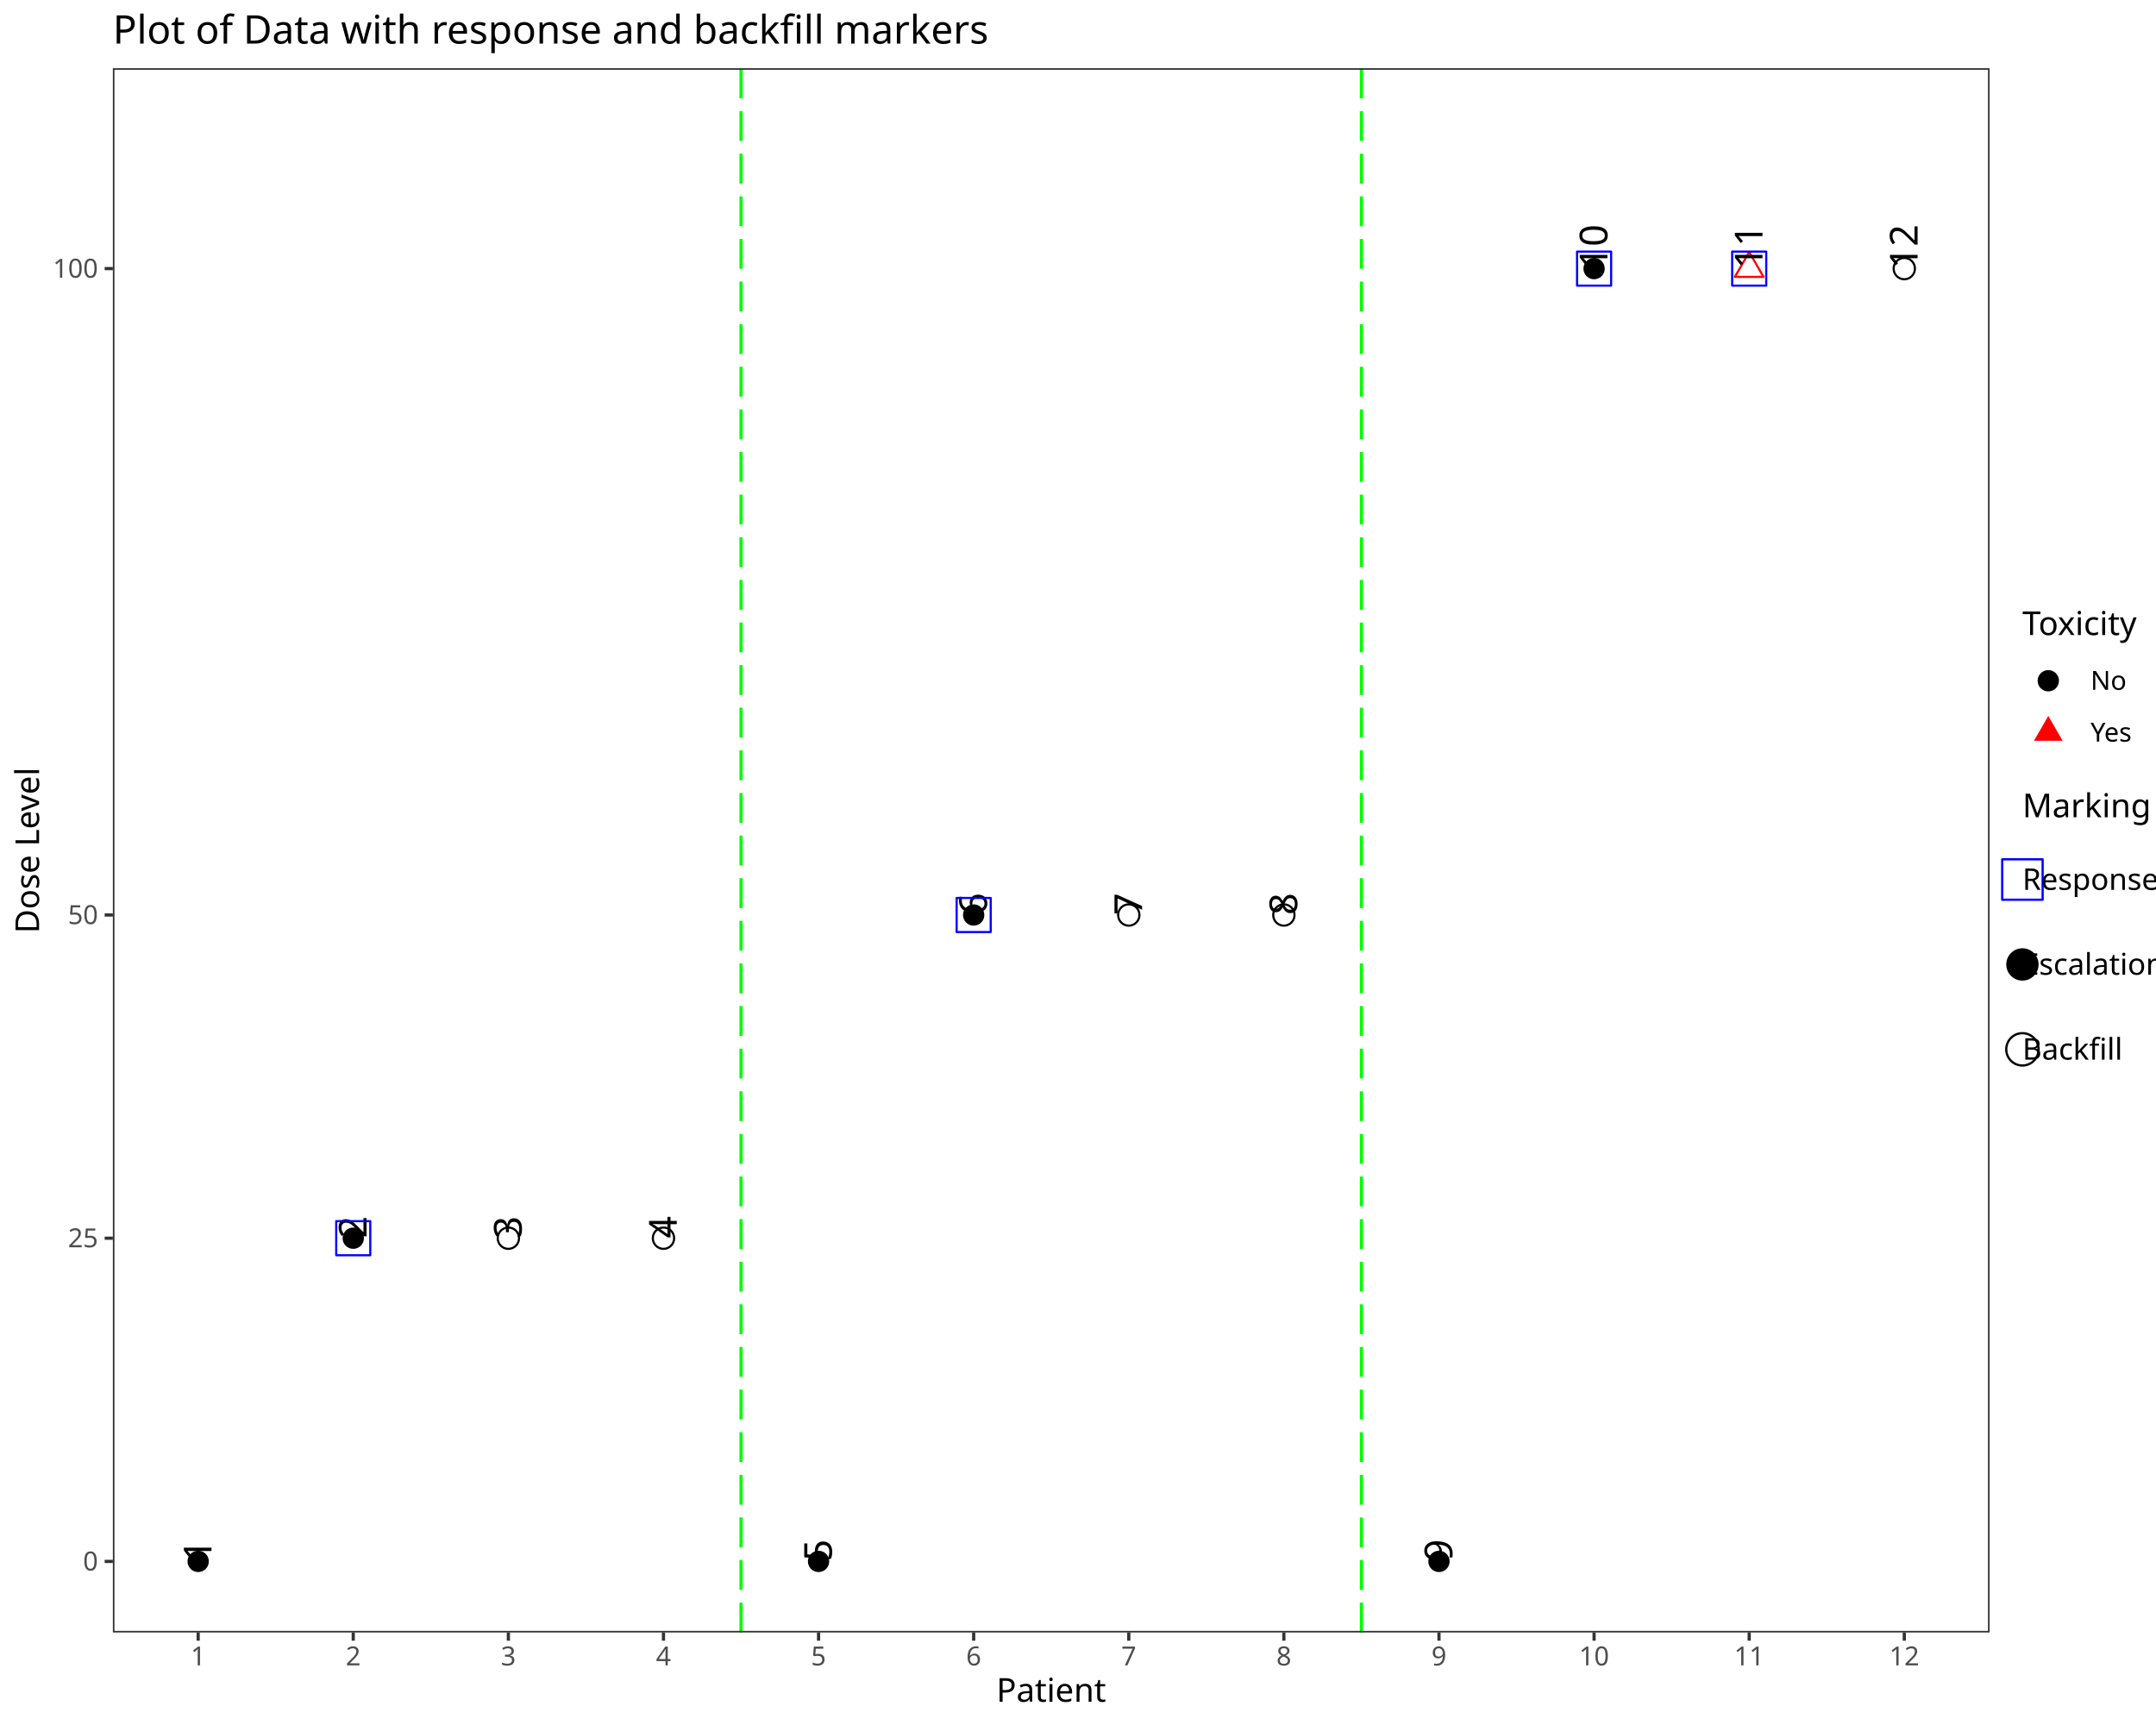
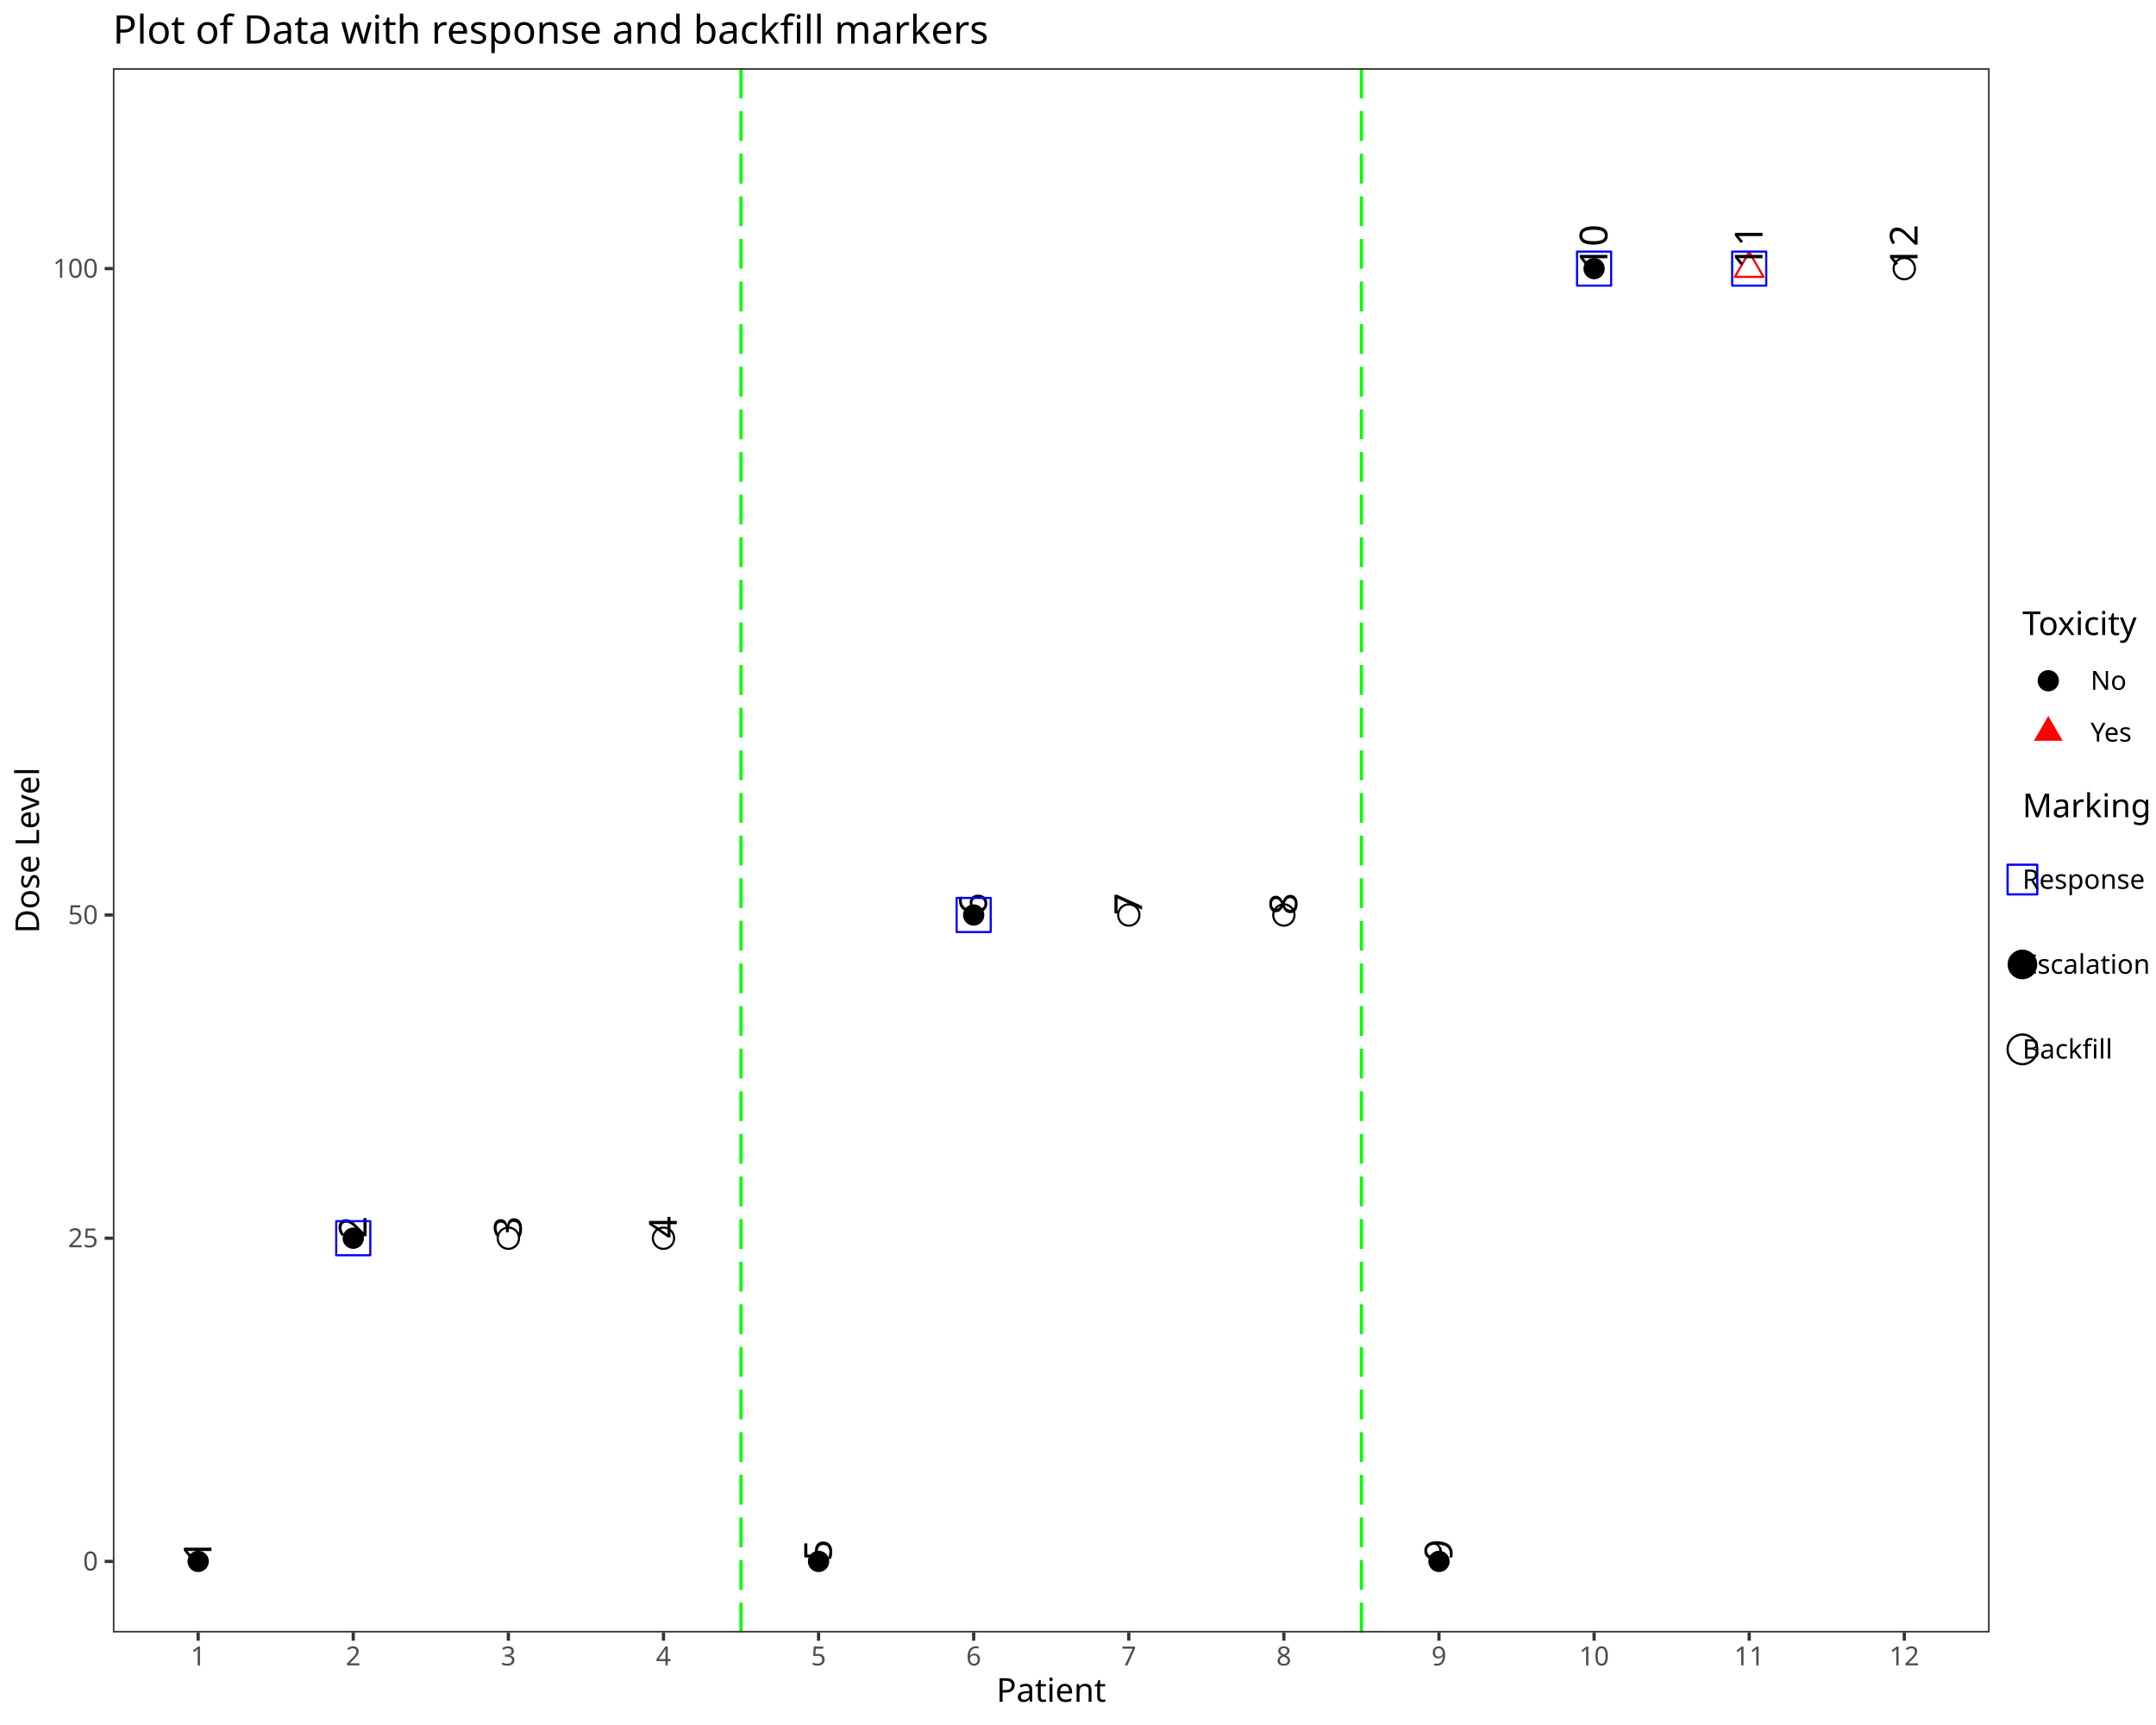
<svg xmlns="http://www.w3.org/2000/svg" class="svglite" data-engine-version="2.0" width="720.00pt" height="576.00pt" viewBox="0 0 720.00 576.00">
  <defs>
    <style type="text/css">
    .svglite line, .svglite polyline, .svglite polygon, .svglite path, .svglite rect, .svglite circle {
      fill: none;
      stroke: #000000;
      stroke-linecap: round;
      stroke-linejoin: round;
      stroke-miterlimit: 10.00;
    }
  </style>
  </defs>
  <rect width="100%" height="100%" style="stroke: none; fill: #FFFFFF;" />
  <defs>
    <clipPath id="cpMC4wMHw3MjAuMDB8MC4wMHw1NzYuMDA=">
      <rect x="0.00" y="0.00" width="720.00" height="576.00" />
    </clipPath>
  </defs>
  <g clip-path="url(#cpMC4wMHw3MjAuMDB8MC4wMHw1NzYuMDA=)">
    <rect x="0.00" y="0.00" width="720.00" height="576.00" style="stroke-width: 1.07; stroke: #FFFFFF; fill: #FFFFFF;" />
  </g>
  <defs>
    <clipPath id="cpMzcuNjl8NjY0LjQzfDIyLjc4fDU0NS4xMQ==">
      <rect x="37.69" y="22.78" width="626.74" height="522.33" />
    </clipPath>
  </defs>
  <g clip-path="url(#cpMzcuNjl8NjY0LjQzfDIyLjc4fDU0NS4xMQ==)">
    <rect x="37.69" y="22.78" width="626.74" height="522.33" style="stroke-width: 1.07; stroke: none; fill: #FFFFFF;" />
    <circle cx="66.18" cy="521.37" r="3.56" style="stroke-width: 0.71; stroke: none; fill: #000000;" />
    <circle cx="117.97" cy="413.45" r="3.56" style="stroke-width: 0.71; stroke: none; fill: #000000;" />
    <circle cx="169.77" cy="413.45" r="3.56" style="stroke-width: 0.71;" />
    <circle cx="221.57" cy="413.45" r="3.56" style="stroke-width: 0.71;" />
    <circle cx="273.36" cy="521.37" r="3.56" style="stroke-width: 0.71; stroke: none; fill: #000000;" />
    <circle cx="325.16" cy="305.53" r="3.56" style="stroke-width: 0.71; stroke: none; fill: #000000;" />
    <circle cx="376.96" cy="305.53" r="3.56" style="stroke-width: 0.71;" />
    <circle cx="428.75" cy="305.53" r="3.56" style="stroke-width: 0.71;" />
    <circle cx="480.55" cy="521.37" r="3.56" style="stroke-width: 0.71; stroke: none; fill: #000000;" />
    <circle cx="532.35" cy="89.69" r="3.56" style="stroke-width: 0.71; stroke: none; fill: #000000;" />
    <polygon points="584.15,84.16 588.93,92.46 579.36,92.46 " style="stroke-width: 0.71; stroke: #FF0000; fill: none;" />
    <circle cx="635.94" cy="89.69" r="3.56" style="stroke-width: 0.71;" />
    <line x1="247.47" y1="545.11" x2="247.47" y2="22.78" style="stroke-width: 1.07; stroke: #00FF00; stroke-dasharray: 9.96,4.27; stroke-linecap: butt;" />
    <line x1="454.65" y1="545.11" x2="454.65" y2="22.78" style="stroke-width: 1.07; stroke: #00FF00; stroke-dasharray: 9.96,4.27; stroke-linecap: butt;" />
    <text transform="translate(70.62,521.37) rotate(-90)" style="font-size: 12.90px; font-family: sans;" textLength="14.35px" lengthAdjust="spacingAndGlyphs">  1</text>
    <text transform="translate(122.41,413.45) rotate(-90)" style="font-size: 12.90px; font-family: sans;" textLength="14.35px" lengthAdjust="spacingAndGlyphs">  2</text>
    <text transform="translate(174.21,413.45) rotate(-90)" style="font-size: 12.90px; font-family: sans;" textLength="14.35px" lengthAdjust="spacingAndGlyphs">  3</text>
    <text transform="translate(226.01,413.45) rotate(-90)" style="font-size: 12.90px; font-family: sans;" textLength="14.35px" lengthAdjust="spacingAndGlyphs">  4</text>
    <text transform="translate(277.80,521.37) rotate(-90)" style="font-size: 12.90px; font-family: sans;" textLength="14.35px" lengthAdjust="spacingAndGlyphs">  5</text>
    <text transform="translate(329.60,305.53) rotate(-90)" style="font-size: 12.90px; font-family: sans;" textLength="14.35px" lengthAdjust="spacingAndGlyphs">  6</text>
    <text transform="translate(381.40,305.53) rotate(-90)" style="font-size: 12.90px; font-family: sans;" textLength="14.35px" lengthAdjust="spacingAndGlyphs">  7</text>
    <text transform="translate(433.20,305.53) rotate(-90)" style="font-size: 12.90px; font-family: sans;" textLength="14.35px" lengthAdjust="spacingAndGlyphs">  8</text>
    <text transform="translate(484.99,521.37) rotate(-90)" style="font-size: 12.90px; font-family: sans;" textLength="14.35px" lengthAdjust="spacingAndGlyphs">  9</text>
    <text transform="translate(536.79,89.69) rotate(-90)" style="font-size: 12.90px; font-family: sans;" textLength="21.53px" lengthAdjust="spacingAndGlyphs">  10</text>
    <text transform="translate(588.59,89.69) rotate(-90)" style="font-size: 12.90px; font-family: sans;" textLength="21.53px" lengthAdjust="spacingAndGlyphs">  11</text>
    <text transform="translate(640.38,89.69) rotate(-90)" style="font-size: 12.90px; font-family: sans;" textLength="21.53px" lengthAdjust="spacingAndGlyphs">  12</text>
    <rect x="112.28" y="407.76" width="11.38" height="11.38" style="stroke-width: 0.71; stroke: #0000FF;" />
    <rect x="319.47" y="299.84" width="11.38" height="11.38" style="stroke-width: 0.71; stroke: #0000FF;" />
    <rect x="526.66" y="84.00" width="11.38" height="11.38" style="stroke-width: 0.71; stroke: #0000FF;" />
    <rect x="578.46" y="84.00" width="11.38" height="11.38" style="stroke-width: 0.71; stroke: #0000FF;" />
    <rect x="37.69" y="22.78" width="626.74" height="522.33" style="stroke-width: 1.07; stroke: #333333;" />
  </g>
  <g clip-path="url(#cpMC4wMHw3MjAuMDB8MC4wMHw1NzYuMDA=)">
    <text x="32.76" y="524.40" text-anchor="end" style="font-size: 8.80px; fill: #4D4D4D; font-family: sans;" textLength="4.89px" lengthAdjust="spacingAndGlyphs">0</text>
    <text x="32.76" y="416.48" text-anchor="end" style="font-size: 8.80px; fill: #4D4D4D; font-family: sans;" textLength="9.79px" lengthAdjust="spacingAndGlyphs">25</text>
    <text x="32.76" y="308.56" text-anchor="end" style="font-size: 8.80px; fill: #4D4D4D; font-family: sans;" textLength="9.79px" lengthAdjust="spacingAndGlyphs">50</text>
    <text x="32.76" y="92.72" text-anchor="end" style="font-size: 8.80px; fill: #4D4D4D; font-family: sans;" textLength="14.68px" lengthAdjust="spacingAndGlyphs">100</text>
    <polyline points="34.95,521.37 37.69,521.37 " style="stroke-width: 1.07; stroke: #333333; stroke-linecap: butt;" />
    <polyline points="34.95,413.45 37.69,413.45 " style="stroke-width: 1.07; stroke: #333333; stroke-linecap: butt;" />
    <polyline points="34.95,305.53 37.69,305.53 " style="stroke-width: 1.07; stroke: #333333; stroke-linecap: butt;" />
    <polyline points="34.95,89.69 37.69,89.69 " style="stroke-width: 1.07; stroke: #333333; stroke-linecap: butt;" />
    <polyline points="66.18,547.85 66.18,545.11 " style="stroke-width: 1.07; stroke: #333333; stroke-linecap: butt;" />
    <polyline points="117.97,547.85 117.97,545.11 " style="stroke-width: 1.07; stroke: #333333; stroke-linecap: butt;" />
    <polyline points="169.77,547.85 169.77,545.11 " style="stroke-width: 1.07; stroke: #333333; stroke-linecap: butt;" />
    <polyline points="221.57,547.85 221.57,545.11 " style="stroke-width: 1.07; stroke: #333333; stroke-linecap: butt;" />
    <polyline points="273.36,547.85 273.36,545.11 " style="stroke-width: 1.07; stroke: #333333; stroke-linecap: butt;" />
    <polyline points="325.16,547.85 325.16,545.11 " style="stroke-width: 1.07; stroke: #333333; stroke-linecap: butt;" />
    <polyline points="376.96,547.85 376.96,545.11 " style="stroke-width: 1.07; stroke: #333333; stroke-linecap: butt;" />
    <polyline points="428.75,547.85 428.75,545.11 " style="stroke-width: 1.07; stroke: #333333; stroke-linecap: butt;" />
    <polyline points="480.55,547.85 480.55,545.11 " style="stroke-width: 1.07; stroke: #333333; stroke-linecap: butt;" />
    <polyline points="532.35,547.85 532.35,545.11 " style="stroke-width: 1.07; stroke: #333333; stroke-linecap: butt;" />
    <polyline points="584.15,547.85 584.15,545.11 " style="stroke-width: 1.07; stroke: #333333; stroke-linecap: butt;" />
    <polyline points="635.94,547.85 635.94,545.11 " style="stroke-width: 1.07; stroke: #333333; stroke-linecap: butt;" />
    <text x="66.18" y="556.10" text-anchor="middle" style="font-size: 8.80px; fill: #4D4D4D; font-family: sans;" textLength="4.89px" lengthAdjust="spacingAndGlyphs">1</text>
    <text x="117.97" y="556.10" text-anchor="middle" style="font-size: 8.80px; fill: #4D4D4D; font-family: sans;" textLength="4.89px" lengthAdjust="spacingAndGlyphs">2</text>
    <text x="169.77" y="556.10" text-anchor="middle" style="font-size: 8.80px; fill: #4D4D4D; font-family: sans;" textLength="4.89px" lengthAdjust="spacingAndGlyphs">3</text>
    <text x="221.57" y="556.10" text-anchor="middle" style="font-size: 8.80px; fill: #4D4D4D; font-family: sans;" textLength="4.89px" lengthAdjust="spacingAndGlyphs">4</text>
    <text x="273.36" y="556.10" text-anchor="middle" style="font-size: 8.80px; fill: #4D4D4D; font-family: sans;" textLength="4.89px" lengthAdjust="spacingAndGlyphs">5</text>
    <text x="325.16" y="556.10" text-anchor="middle" style="font-size: 8.80px; fill: #4D4D4D; font-family: sans;" textLength="4.89px" lengthAdjust="spacingAndGlyphs">6</text>
    <text x="376.96" y="556.10" text-anchor="middle" style="font-size: 8.80px; fill: #4D4D4D; font-family: sans;" textLength="4.89px" lengthAdjust="spacingAndGlyphs">7</text>
    <text x="428.75" y="556.10" text-anchor="middle" style="font-size: 8.80px; fill: #4D4D4D; font-family: sans;" textLength="4.89px" lengthAdjust="spacingAndGlyphs">8</text>
    <text x="480.55" y="556.10" text-anchor="middle" style="font-size: 8.80px; fill: #4D4D4D; font-family: sans;" textLength="4.89px" lengthAdjust="spacingAndGlyphs">9</text>
    <text x="532.35" y="556.10" text-anchor="middle" style="font-size: 8.80px; fill: #4D4D4D; font-family: sans;" textLength="9.79px" lengthAdjust="spacingAndGlyphs">10</text>
    <text x="584.15" y="556.10" text-anchor="middle" style="font-size: 8.80px; fill: #4D4D4D; font-family: sans;" textLength="9.79px" lengthAdjust="spacingAndGlyphs">11</text>
    <text x="635.94" y="556.10" text-anchor="middle" style="font-size: 8.80px; fill: #4D4D4D; font-family: sans;" textLength="9.79px" lengthAdjust="spacingAndGlyphs">12</text>
    <text x="351.06" y="568.24" text-anchor="middle" style="font-size: 11.00px; font-family: sans;" textLength="34.25px" lengthAdjust="spacingAndGlyphs">Patient</text>
    <text transform="translate(13.05,283.95) rotate(-90)" text-anchor="middle" style="font-size: 11.00px; font-family: sans;" textLength="55.04px" lengthAdjust="spacingAndGlyphs">Dose Level</text>
    <rect x="675.39" y="203.34" width="37.93" height="49.89" style="stroke-width: 1.07; stroke: none; fill: #FFFFFF;" />
    <text x="675.39" y="212.05" style="font-size: 11.00px; font-family: sans;" textLength="37.29px" lengthAdjust="spacingAndGlyphs">Toxicity</text>
    <rect x="675.39" y="218.67" width="17.28" height="17.28" style="stroke-width: 1.07; stroke: none; fill: #FFFFFF;" />
    <circle cx="684.03" cy="227.31" r="3.56" style="stroke-width: 0.71; stroke: none; fill: #000000;" />
    <rect x="675.39" y="235.95" width="17.28" height="17.28" style="stroke-width: 1.07; stroke: none; fill: #FFFFFF;" />
    <polygon points="684.03,239.06 688.82,247.35 679.24,247.35 " style="stroke-width: 0.71; stroke: none; fill: #FF0000;" />
    <text x="698.15" y="230.34" style="font-size: 8.80px; font-family: sans;" textLength="11.25px" lengthAdjust="spacingAndGlyphs">No</text>
    <text x="698.15" y="247.62" style="font-size: 8.80px; font-family: sans;" textLength="15.17px" lengthAdjust="spacingAndGlyphs">Yes</text>
    <rect x="675.39" y="264.19" width="39.13" height="100.37" style="stroke-width: 1.07; stroke: none; fill: #FFFFFF;" />
    <text x="675.39" y="272.90" style="font-size: 11.00px; font-family: sans;" textLength="39.13px" lengthAdjust="spacingAndGlyphs">Marking</text>
-     <rect x="668.64" y="286.94" width="13.50" height="13.50" style="stroke-width: 0.75; stroke: #0000FF;" />
-     <text x="675.39" y="297.14" style="font-size: 10.00px; font-family: sans;" textLength="50.60px" lengthAdjust="spacingAndGlyphs">  Response</text>
-     <circle cx="675.39" cy="322.04" r="5.40" style="stroke-width: 0.75; stroke: none; fill: #000000;" />
-     <text x="675.39" y="325.48" style="font-size: 10.00px; font-family: sans;" textLength="51.70px" lengthAdjust="spacingAndGlyphs">  Escalation</text>
-     <circle cx="675.39" cy="350.39" r="5.40" style="stroke-width: 0.75;" />
-     <text x="675.39" y="353.83" style="font-size: 10.00px; font-family: sans;" textLength="37.24px" lengthAdjust="spacingAndGlyphs">  Backfill</text>
+     <rect x="670.44" y="288.74" width="9.90" height="9.90" style="stroke-width: 0.75; stroke: #0000FF;" />
+     <text x="675.39" y="296.79" style="font-size: 9.00px; font-family: sans;" textLength="48.04px" lengthAdjust="spacingAndGlyphs">   Response</text>
+     <circle cx="675.39" cy="322.04" r="4.95" style="stroke-width: 0.75; stroke: none; fill: #000000;" />
+     <text x="675.39" y="325.14" style="font-size: 9.00px; font-family: sans;" textLength="49.03px" lengthAdjust="spacingAndGlyphs">   Escalation</text>
+     <circle cx="675.39" cy="350.39" r="4.95" style="stroke-width: 0.75;" />
+     <text x="675.39" y="353.48" style="font-size: 9.00px; font-family: sans;" textLength="36.01px" lengthAdjust="spacingAndGlyphs">   Backfill</text>
    <text x="37.69" y="14.56" style="font-size: 13.20px; font-family: sans;" textLength="275.16px" lengthAdjust="spacingAndGlyphs">Plot of Data with response and backfill markers</text>
  </g>
</svg>
